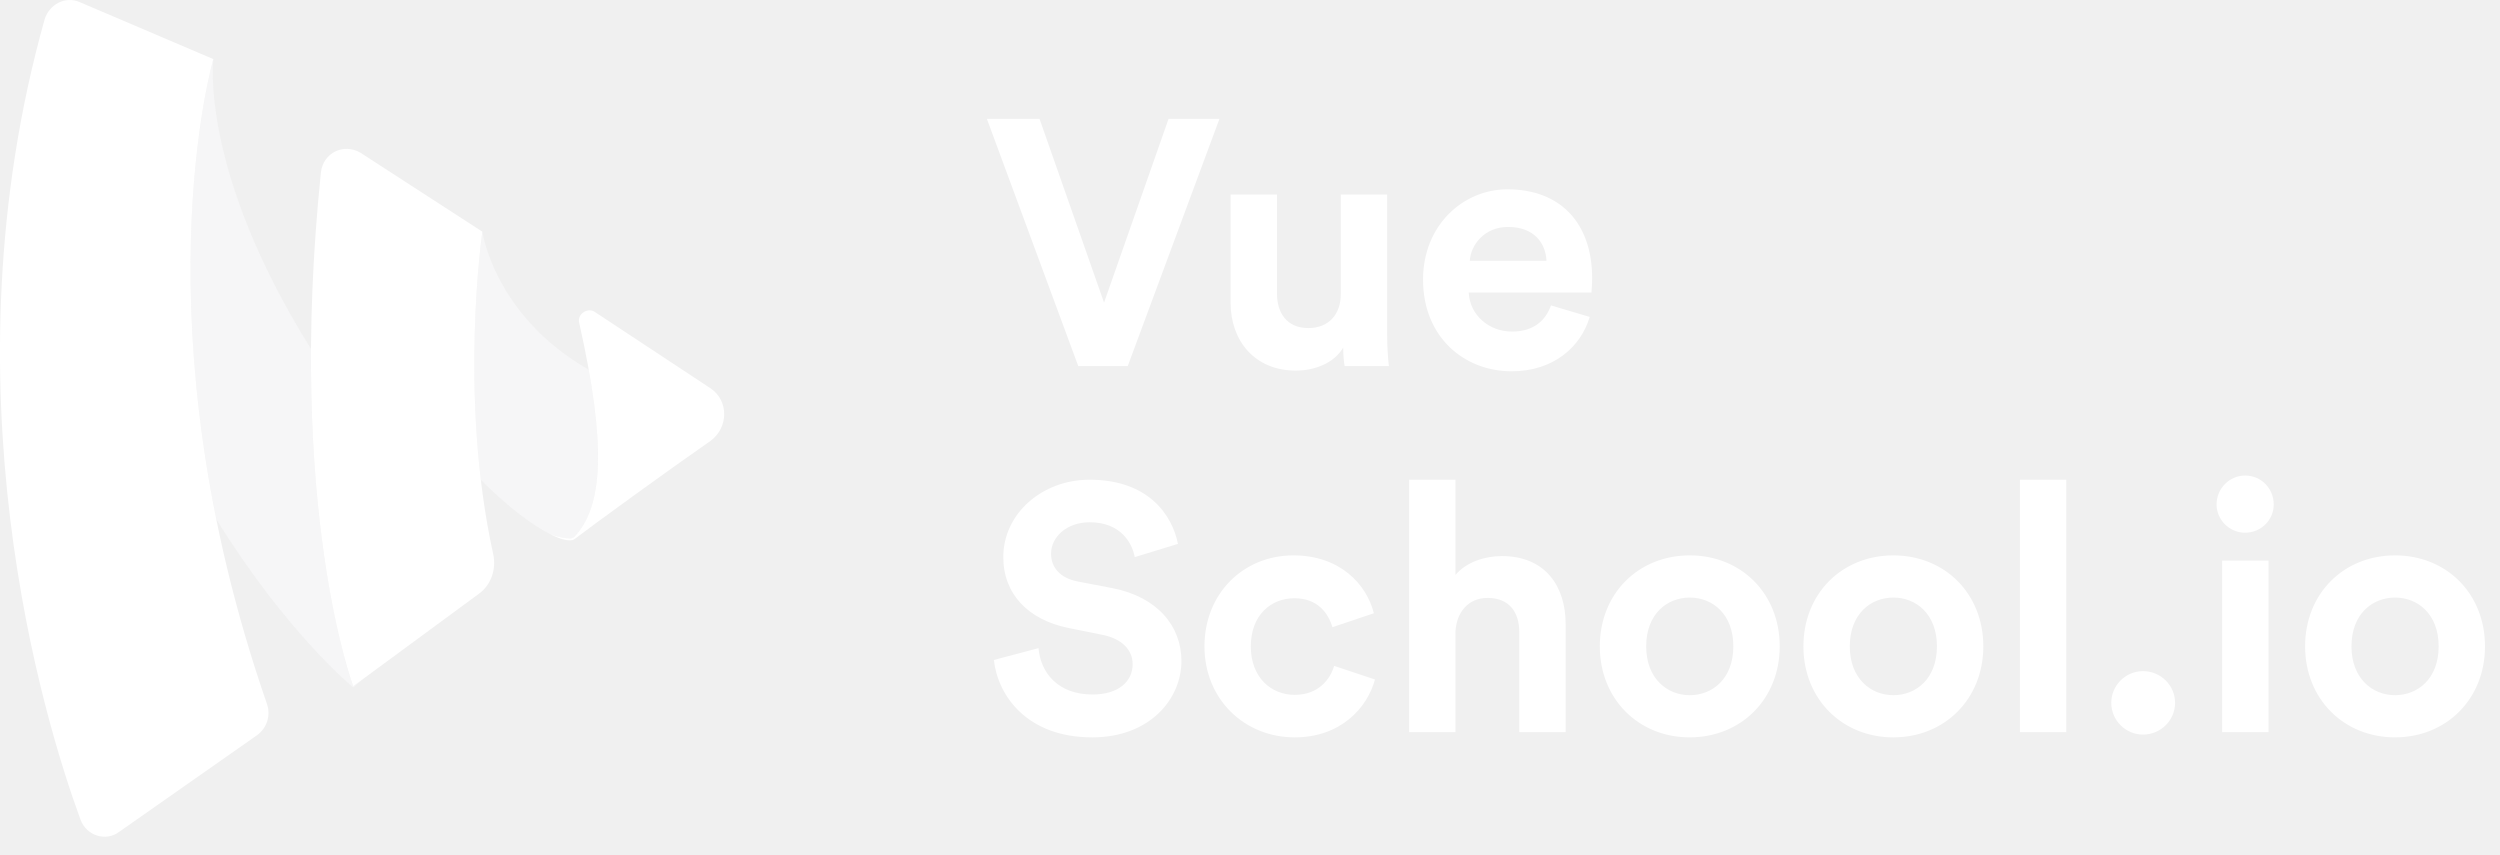
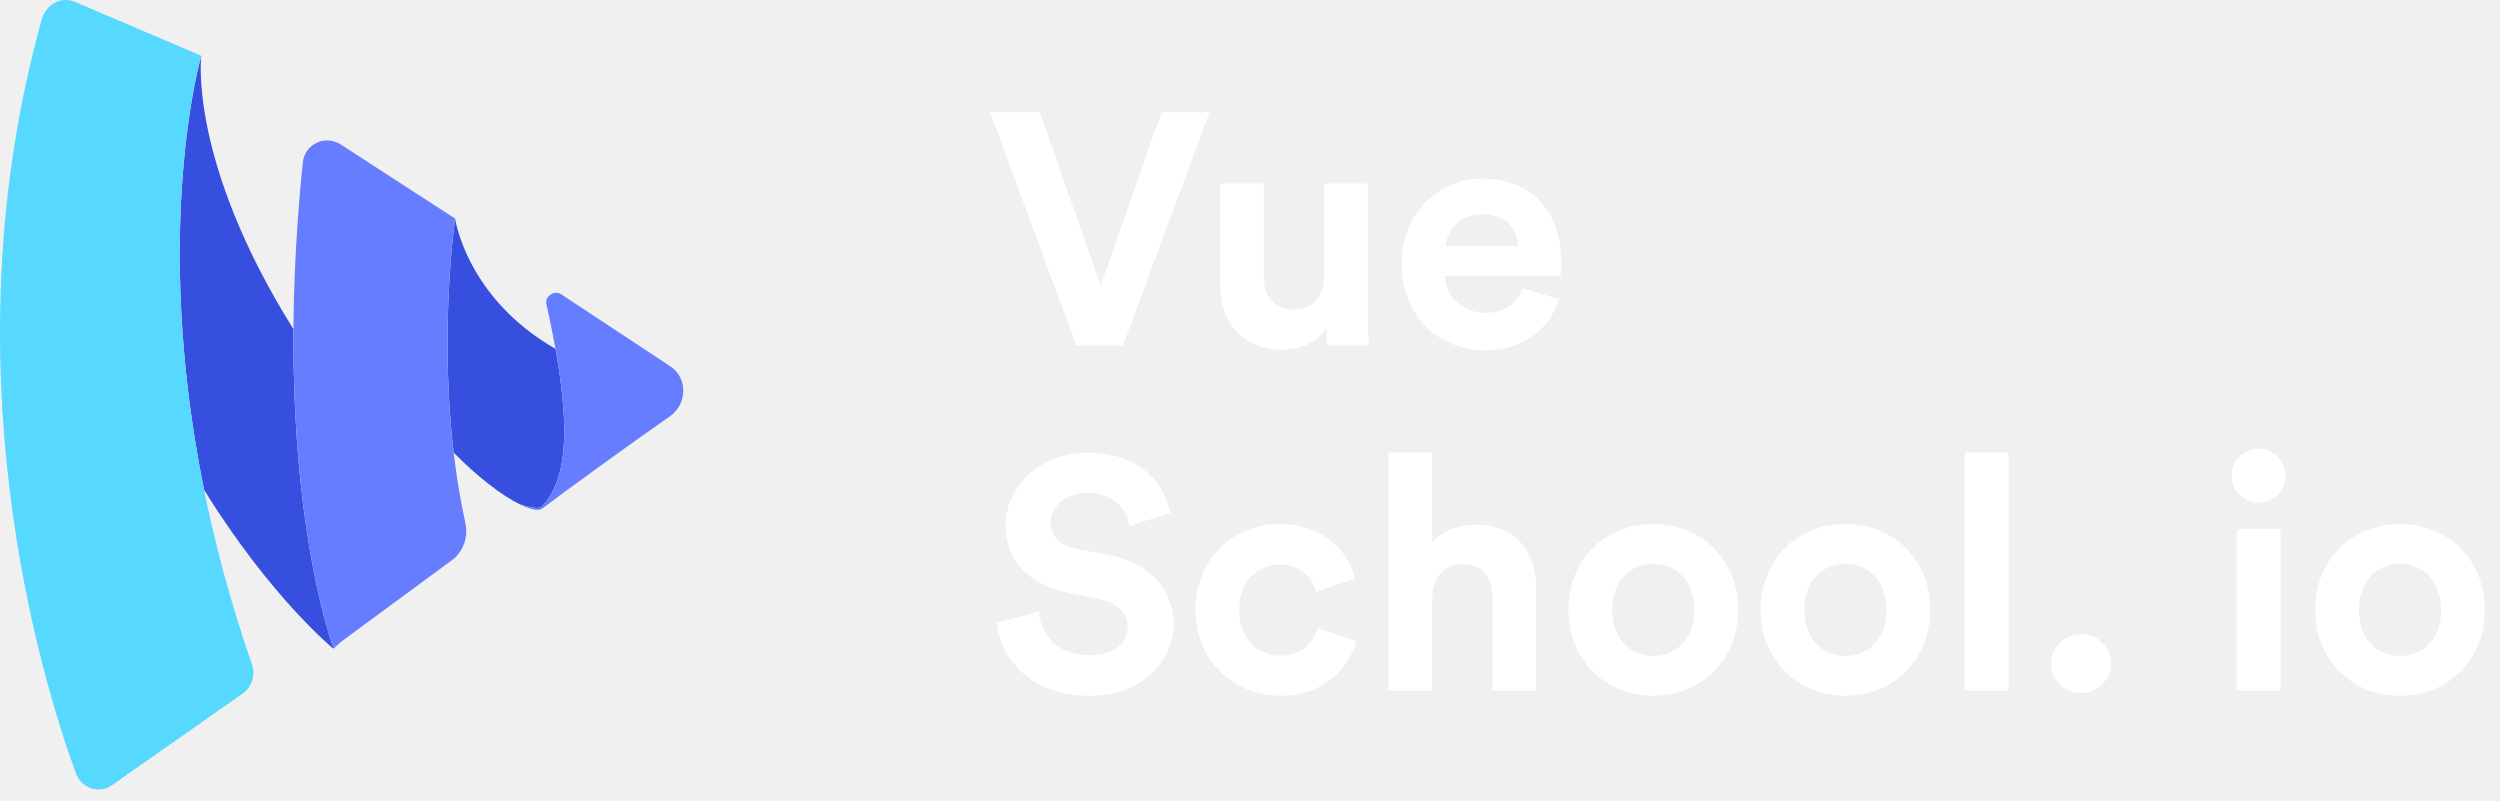
- <svg xmlns="http://www.w3.org/2000/svg" width="120" height="41" viewBox="0 0 120 41">
-   <g fill="none" fill-rule="evenodd">
-     <g fill-rule="nonzero">
-       <g>
-         <g>
-           <path fill="#FCFCFE" d="M10.381 24.917c-2.696-13.332-.141-22.08-.141-22.08s-.684 5.325 4.688 13.91c-.068 10.64 2.027 16.191 2.027 16.191l.43-.316-.43.375s-3.186-2.6-6.574-8.08zM23.08 23.03c1.289 1.298 2.491 2.197 3.36 2.624l-.015-.008s.976.35 1.148.117c1.19-1.26 1.48-3.606.687-8.017-4.534-2.589-5.107-6.625-5.107-6.625s-.816 5.603-.073 11.909z" opacity=".5" transform="translate(-50 -20) translate(50 20)" />
-           <path fill="#FFF" d="M10.24 2.837s-3.731 12.776 2.582 30.976c.172.525 0 1.109-.459 1.459l-6.658 4.667c-.631.466-1.55.175-1.836-.584C2.089 34.513-2.79 18.471 2.147.912c.23-.7.975-1.108 1.664-.817l6.428 2.742zM22.981 28.505l-6.026 4.433s-3.214-8.517-1.55-24.676c.115-.933 1.09-1.4 1.894-.933l5.854 3.792s-1.148 7.875.517 15.459c.172.758-.115 1.516-.689 1.925zM34.116 18.646l-5.568-3.675c-.344-.233-.86.117-.746.525 1.32 5.892 1.148 8.809-.23 10.267-.172.233-1.147-.117-1.147-.117.918.467 1.148.234 1.148.234.918-.7 4.362-3.209 6.543-4.726.86-.641.86-1.925 0-2.508z" transform="translate(-50 -20) translate(50 20)" />
-         </g>
-         <path fill="#FFF" d="M54.132 17.571l4.401-11.864H56.09l-3.096 8.819-3.096-8.82h-2.527l4.385 11.865h2.376zm8.066.218c.87 0 1.824-.335 2.276-1.105 0 .335.034.72.067.887h2.126c-.034-.284-.084-.853-.084-1.489V9.338h-2.226v4.786c0 .954-.569 1.623-1.556 1.623-1.038 0-1.506-.736-1.506-1.656V9.338h-2.226v5.204c0 1.791 1.138 3.247 3.13 3.247zm10.36.033c2.024 0 3.33-1.188 3.748-2.61l-1.858-.552c-.268.736-.837 1.255-1.874 1.255-1.105 0-2.025-.787-2.075-1.875h5.89c0-.033.034-.368.034-.686 0-2.644-1.523-4.267-4.067-4.267-2.108 0-4.05 1.707-4.05 4.334 0 2.778 1.992 4.401 4.251 4.401zm1.673-5.304h-3.682c.05-.754.686-1.624 1.84-1.624 1.273 0 1.808.804 1.842 1.624zM52.425 35.394c2.762 0 4.284-1.84 4.284-3.665 0-1.673-1.154-3.08-3.313-3.498l-1.657-.318c-.87-.167-1.288-.686-1.288-1.338 0-.787.736-1.506 1.857-1.506 1.506 0 2.042 1.02 2.159 1.673l2.075-.636c-.268-1.339-1.372-3.08-4.25-3.08-2.243 0-4.134 1.607-4.134 3.716 0 1.79 1.222 3.012 3.113 3.397l1.656.335c.92.184 1.44.72 1.44 1.406 0 .836-.687 1.456-1.925 1.456-1.673 0-2.493-1.055-2.594-2.226l-2.142.569c.184 1.69 1.573 3.715 4.72 3.715zm9.723 0c2.192 0 3.481-1.406 3.85-2.778l-1.959-.653c-.184.636-.753 1.39-1.89 1.39-1.139 0-2.11-.837-2.11-2.327s.954-2.31 2.092-2.31c1.105 0 1.624.704 1.825 1.39l1.99-.67c-.35-1.389-1.622-2.778-3.865-2.778-2.393 0-4.267 1.824-4.267 4.368 0 2.527 1.908 4.368 4.334 4.368zm7.715-.251v-4.836c.05-.904.602-1.607 1.54-1.607 1.07 0 1.522.72 1.522 1.64v4.803h2.226v-5.188c0-1.807-.97-3.263-3.062-3.263-.787 0-1.69.268-2.226.904v-4.57h-2.226v12.117h2.226zm11.246.25c2.46 0 4.317-1.84 4.317-4.367 0-2.544-1.857-4.368-4.317-4.368s-4.318 1.824-4.318 4.368c0 2.527 1.858 4.368 4.318 4.368zm0-2.024c-1.088 0-2.092-.803-2.092-2.343 0-1.556 1.004-2.343 2.092-2.343 1.087 0 2.091.787 2.091 2.343s-1.004 2.343-2.091 2.343zm9.773 2.025c2.46 0 4.317-1.84 4.317-4.368 0-2.544-1.857-4.368-4.317-4.368s-4.318 1.824-4.318 4.368c0 2.527 1.858 4.368 4.318 4.368zm0-2.025c-1.088 0-2.092-.803-2.092-2.343 0-1.556 1.004-2.343 2.092-2.343 1.087 0 2.091.787 2.091 2.343s-1.004 2.343-2.091 2.343zm8.3 1.774V23.027h-2.226v12.116h2.226zm3.682.117c.853 0 1.54-.686 1.54-1.523 0-.837-.687-1.523-1.54-1.523-.837 0-1.523.686-1.523 1.523 0 .837.686 1.523 1.523 1.523zm4.903-9.69c.77 0 1.372-.619 1.372-1.355 0-.77-.602-1.389-1.372-1.389-.753 0-1.372.62-1.372 1.39 0 .735.619 1.355 1.372 1.355zm1.121 9.573v-8.234h-2.226v8.234h2.226zm6.075.25c2.46 0 4.317-1.84 4.317-4.367 0-2.544-1.857-4.368-4.317-4.368s-4.318 1.824-4.318 4.368c0 2.527 1.858 4.368 4.318 4.368zm0-2.024c-1.088 0-2.092-.803-2.092-2.343 0-1.556 1.004-2.343 2.092-2.343s2.092.787 2.092 2.343-1.004 2.343-2.092 2.343z" transform="translate(-50 -20) translate(50 20)" />
-       </g>
-     </g>
+ <svg xmlns="http://www.w3.org/2000/svg" width="128" height="41" viewBox="0 0 128 41">
+   <g fill-rule="nonzero" fill="none">
+     <path d="M10.448 25.077c-2.714-13.417-.143-22.222-.143-22.222s-.688 5.36 4.72 13.999c-.07 10.71 2.039 16.296 2.039 16.296l.433-.32-.433.378s-3.206-2.617-6.616-8.13zM23.228 23.177c1.297 1.307 2.507 2.212 3.382 2.642a1.952 1.952 0 0 1-.015-.008s.981.352 1.155.117c1.197-1.267 1.49-3.629.692-8.068-4.564-2.606-5.14-6.668-5.14-6.668s-.822 5.64-.074 11.985z" fill="#364FDE" />
+     <path d="M10.305 2.855s-3.754 12.858 2.6 31.175c.173.529 0 1.116-.463 1.468l-6.7 4.697c-.636.47-1.56.176-1.849-.587-1.79-4.873-6.7-21.018-1.732-38.69.23-.705.981-1.116 1.675-.822l6.47 2.76z" fill="#56D8FF" />
+     <path d="m23.129 28.688-6.065 4.462s-3.235-8.572-1.56-24.835c.115-.94 1.097-1.409 1.906-.94l5.892 3.817s-1.155 7.926.52 15.558c.173.763-.116 1.527-.693 1.938zM34.335 18.766l-5.603-3.7c-.347-.234-.867.118-.751.53 1.328 5.929 1.155 8.865-.231 10.332-.174.235-1.156-.117-1.156-.117.925.47 1.156.235 1.156.235.924-.705 4.39-3.23 6.585-4.756.866-.646.866-1.937 0-2.524z" fill="#667DFF" />
+     <path d="m57.499 17.684 4.43-11.94h-2.46l-3.115 8.875-3.116-8.876h-2.543l4.412 11.941H57.5zm8.118.22c.876 0 1.836-.338 2.29-1.112 0 .336.034.724.068.892h2.139a13.63 13.63 0 0 1-.085-1.499V9.398h-2.24v4.817c0 .96-.572 1.633-1.566 1.633-1.044 0-1.516-.74-1.516-1.667V9.398h-2.24v5.238c0 1.802 1.146 3.267 3.15 3.267zm10.425.033c2.038 0 3.352-1.196 3.773-2.628l-1.87-.555c-.27.74-.842 1.263-1.886 1.263-1.112 0-2.038-.792-2.088-1.886h5.928c0-.034.034-.371.034-.691 0-2.661-1.533-4.295-4.093-4.295-2.122 0-4.076 1.718-4.076 4.362 0 2.796 2.004 4.43 4.278 4.43zm1.684-5.34h-3.705c.05-.757.69-1.633 1.853-1.633 1.28 0 1.819.809 1.852 1.634zM55.781 35.622c2.779 0 4.312-1.853 4.312-3.688 0-1.685-1.162-3.1-3.335-3.52l-1.667-.32c-.876-.169-1.297-.69-1.297-1.348 0-.791.74-1.516 1.87-1.516 1.515 0 2.054 1.028 2.172 1.685l2.088-.64c-.27-1.348-1.38-3.1-4.278-3.1-2.257 0-4.16 1.618-4.16 3.74 0 1.802 1.23 3.031 3.133 3.419l1.667.336c.927.186 1.449.725 1.449 1.415 0 .842-.69 1.465-1.937 1.465-1.684 0-2.51-1.06-2.61-2.24l-2.156.573c.185 1.701 1.583 3.74 4.75 3.74zm9.785 0c2.207 0 3.503-1.415 3.874-2.796l-1.97-.657c-.186.64-.758 1.398-1.904 1.398-1.145 0-2.122-.842-2.122-2.34 0-1.5.96-2.325 2.105-2.325 1.112 0 1.634.707 1.836 1.398l2.004-.674c-.353-1.398-1.633-2.796-3.89-2.796-2.408 0-4.295 1.836-4.295 4.396 0 2.543 1.92 4.396 4.362 4.396zm7.765-.253v-4.867c.05-.91.606-1.617 1.549-1.617 1.078 0 1.533.724 1.533 1.65v4.834h2.24v-5.22c0-1.82-.977-3.285-3.082-3.285-.792 0-1.702.27-2.24.91v-4.598h-2.24v12.193h2.24zm11.317.253c2.476 0 4.346-1.853 4.346-4.396 0-2.56-1.87-4.396-4.346-4.396-2.475 0-4.345 1.836-4.345 4.396 0 2.543 1.87 4.396 4.345 4.396zm0-2.038c-1.094 0-2.105-.808-2.105-2.358 0-1.566 1.01-2.358 2.105-2.358s2.106.792 2.106 2.358c0 1.567-1.01 2.358-2.106 2.358zm9.836 2.038c2.476 0 4.345-1.853 4.345-4.396 0-2.56-1.869-4.396-4.345-4.396s-4.345 1.836-4.345 4.396c0 2.543 1.87 4.396 4.345 4.396zm0-2.038c-1.095 0-2.105-.808-2.105-2.358 0-1.566 1.01-2.358 2.105-2.358s2.105.792 2.105 2.358c0 1.567-1.01 2.358-2.105 2.358zm8.354 1.785V23.175h-2.24v12.193h2.24zm3.705.118c.86 0 1.55-.69 1.55-1.532a1.542 1.542 0 0 0-3.082 0c0 .842.69 1.532 1.532 1.532zm9.095-9.751c.775 0 1.38-.623 1.38-1.364a1.38 1.38 0 0 0-1.38-1.398 1.39 1.39 0 0 0-1.381 1.398c0 .74.623 1.364 1.38 1.364zm1.128 9.633v-8.286h-2.24v8.286h2.24zm6.114.253c2.476 0 4.345-1.853 4.345-4.396 0-2.56-1.87-4.396-4.345-4.396-2.476 0-4.345 1.836-4.345 4.396 0 2.543 1.87 4.396 4.345 4.396zm0-2.038c-1.095 0-2.105-.808-2.105-2.358 0-1.566 1.01-2.358 2.105-2.358s2.105.792 2.105 2.358c0 1.567-1.01 2.358-2.105 2.358z" fill="#FFF" />
  </g>
</svg>
